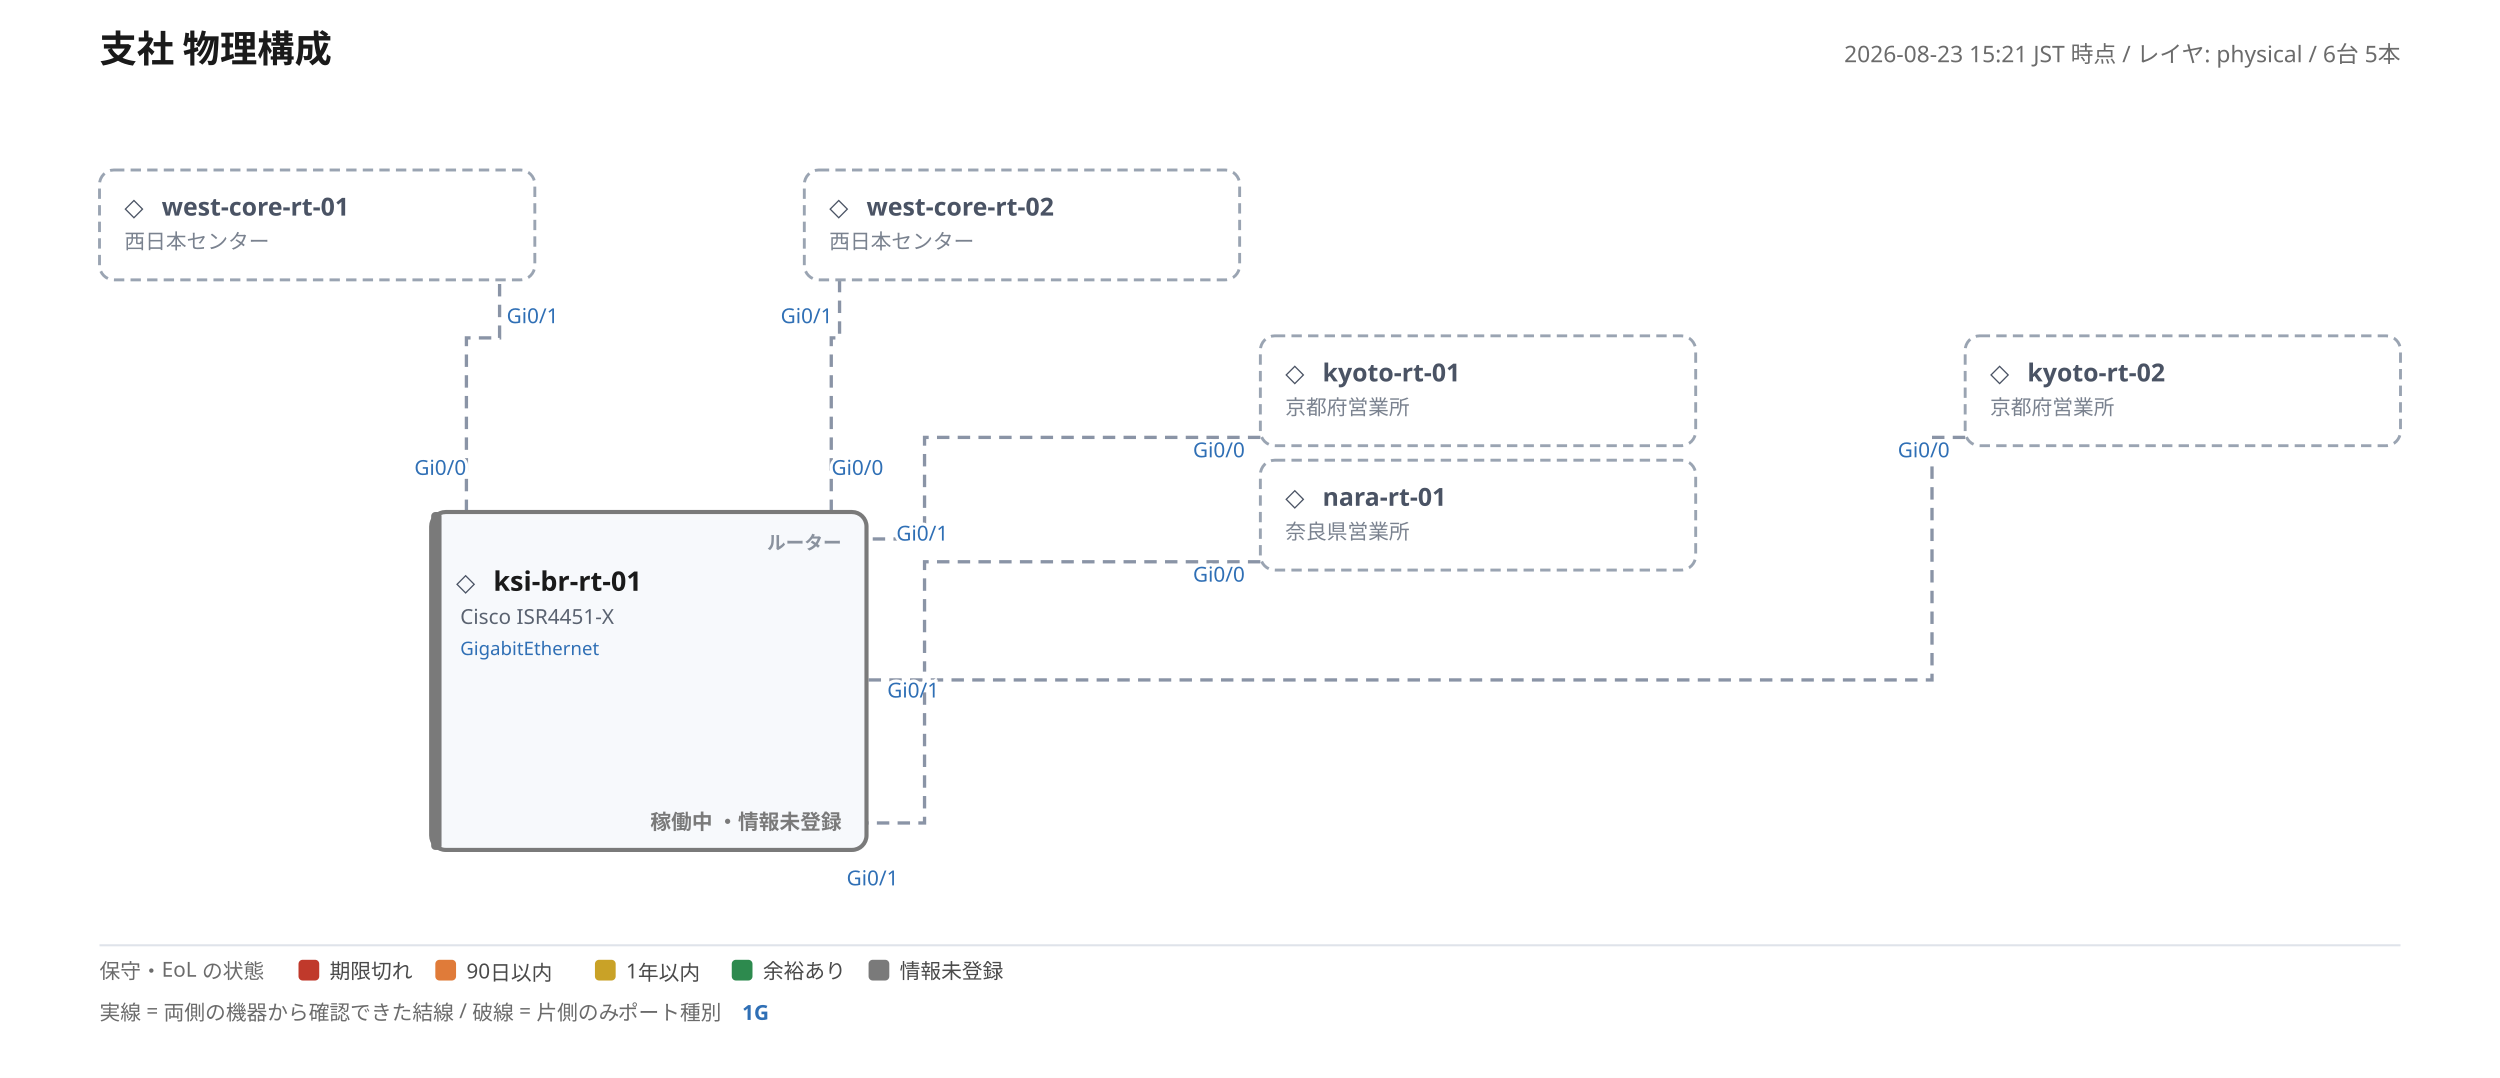
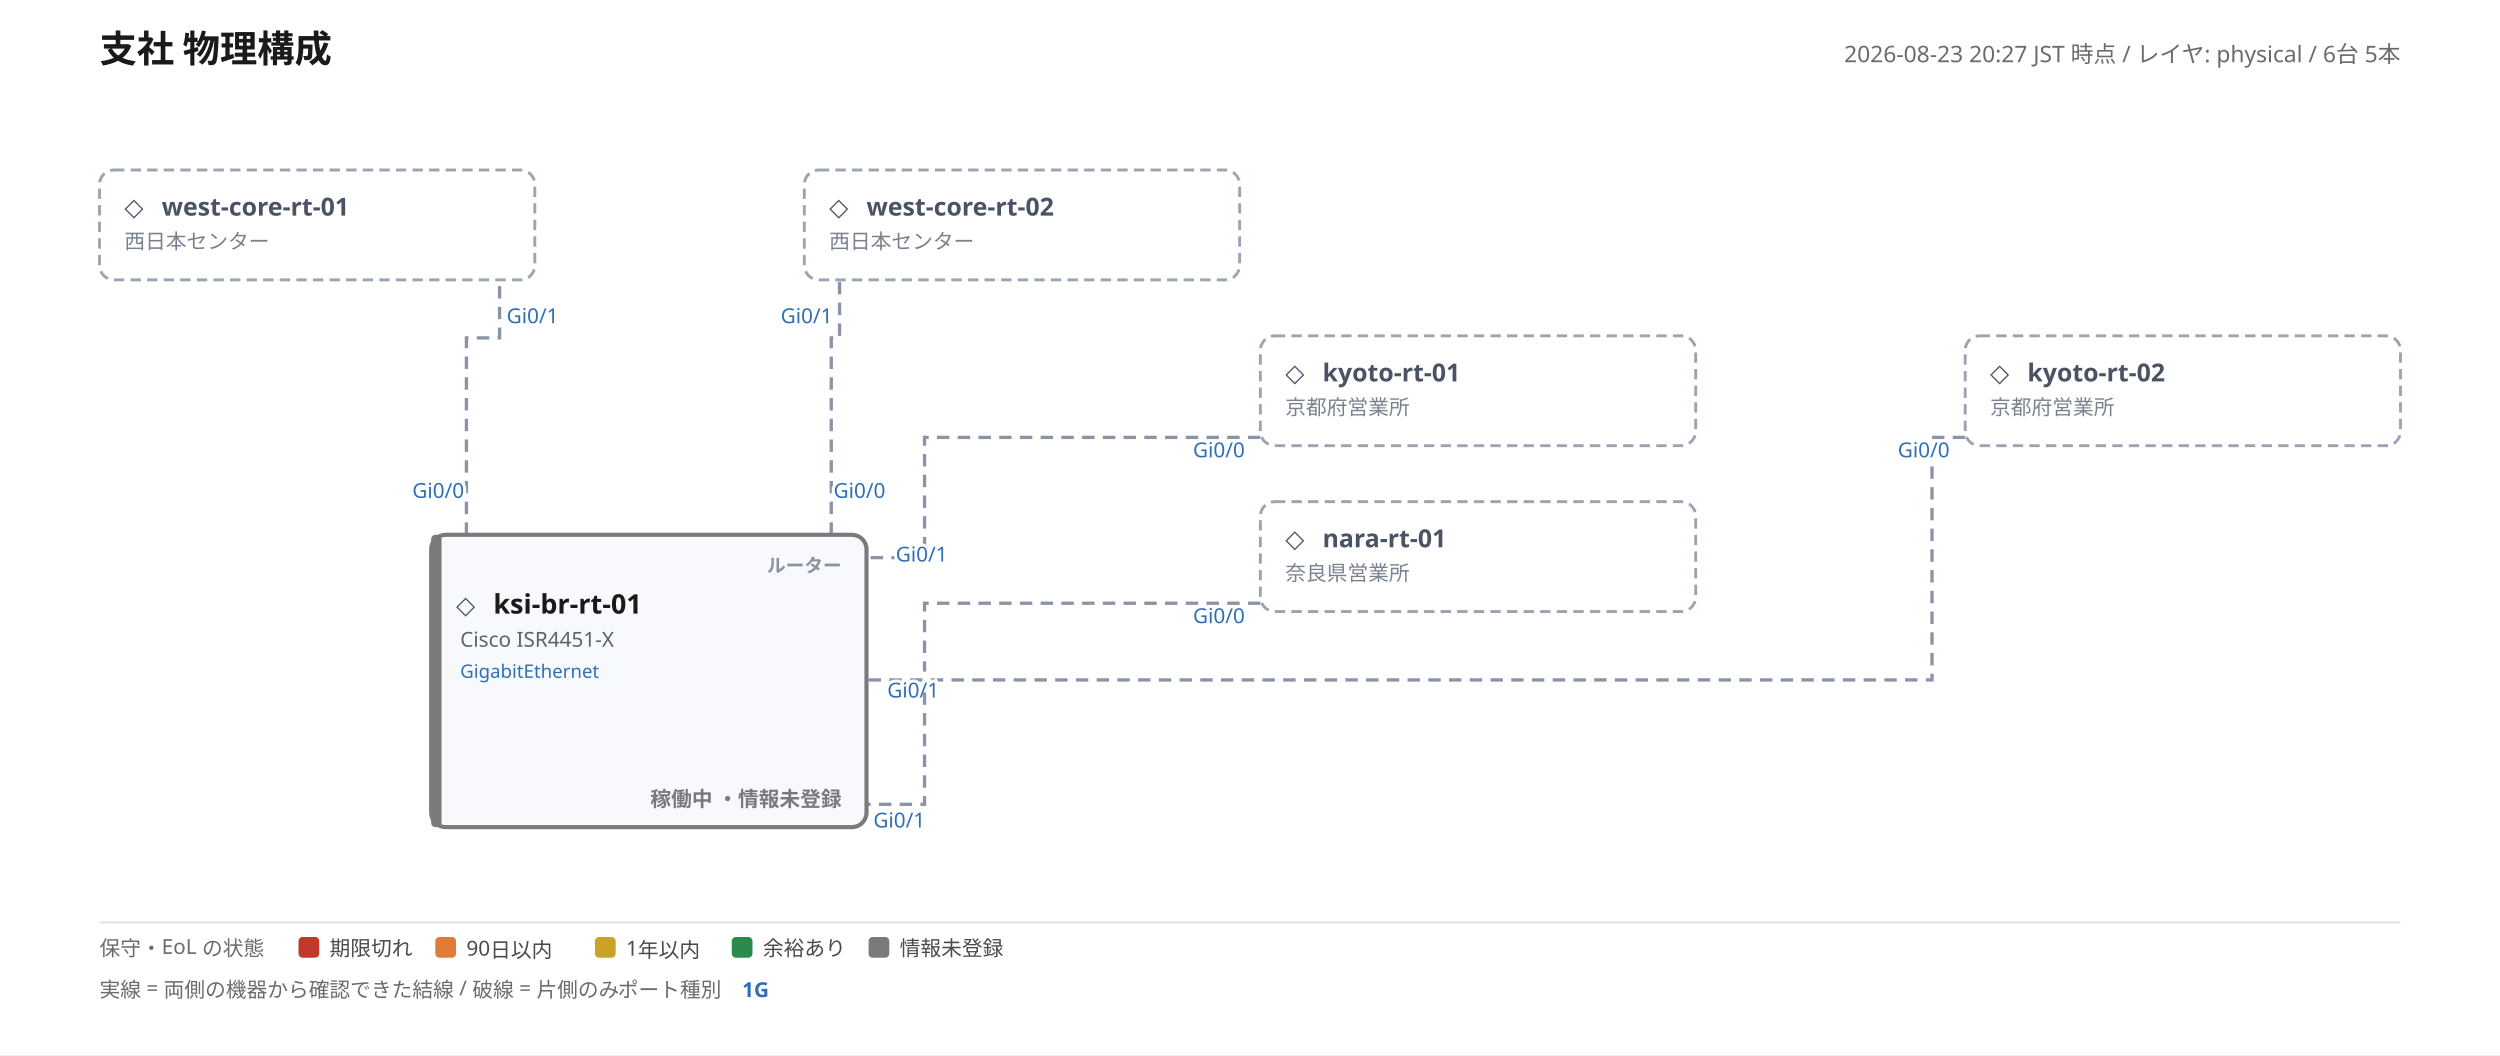
- <svg xmlns="http://www.w3.org/2000/svg" width="1206" height="520" viewBox="0 0 1206 520" font-family="'Yu Gothic', 'Hiragino Kaku Gothic ProN', Meiryo, 'Noto Sans JP', sans-serif">
+ <svg xmlns="http://www.w3.org/2000/svg" width="1206" height="509" viewBox="0 0 1206 509" font-family="'Yu Gothic', 'Hiragino Kaku Gothic ProN', Meiryo, 'Noto Sans JP', sans-serif">
  <rect width="100%" height="100%" fill="#ffffff" />
  <text x="48" y="30" font-size="18" font-weight="700" fill="#1a1a1a">支社 物理構成</text>
-   <text x="1158" y="30" font-size="11" fill="#6b6b6b" text-anchor="end">2026-08-23 15:21 JST 時点 / レイヤ: physical / 6台 5本</text>
-   <polyline points="225,247 225,163 241,163 241,135" fill="none" stroke="#8a94a6" stroke-width="1.6" stroke-dasharray="6 4" />
-   <text class="port-label" x="224.9" y="229.1" font-size="10" fill="#2f6fb5" text-anchor="end" paint-order="stroke" stroke="#ffffff" stroke-width="3">Gi0/0</text>
+   <text x="1158" y="30" font-size="11" fill="#6b6b6b" text-anchor="end">2026-08-23 20:27 JST 時点 / レイヤ: physical / 6台 5本</text>
+   <polyline points="225,258 225,163 241,163 241,135" fill="none" stroke="#8a94a6" stroke-width="1.6" stroke-dasharray="6 4" />
+   <text class="port-label" x="223.9" y="240.2" font-size="10" fill="#2f6fb5" text-anchor="end" paint-order="stroke" stroke="#ffffff" stroke-width="3">Gi0/0</text>
  <text class="port-label" x="244.4" y="155.9" font-size="10" fill="#2f6fb5" text-anchor="start" paint-order="stroke" stroke="#ffffff" stroke-width="3">Gi0/1</text>
-   <polyline points="401,247 401,163 405,163 405,135" fill="none" stroke="#8a94a6" stroke-width="1.6" stroke-dasharray="6 4" />
-   <text class="port-label" x="401.1" y="229.1" font-size="10" fill="#2f6fb5" text-anchor="start" paint-order="stroke" stroke="#ffffff" stroke-width="3">Gi0/0</text>
+   <polyline points="401,258 401,163 405,163 405,135" fill="none" stroke="#8a94a6" stroke-width="1.6" stroke-dasharray="6 4" />
+   <text class="port-label" x="402.1" y="240.2" font-size="10" fill="#2f6fb5" text-anchor="start" paint-order="stroke" stroke="#ffffff" stroke-width="3">Gi0/0</text>
  <text class="port-label" x="401.6" y="155.9" font-size="10" fill="#2f6fb5" text-anchor="end" paint-order="stroke" stroke="#ffffff" stroke-width="3">Gi0/1</text>
-   <polyline points="608,211 446,211 446,260 418,260" fill="none" stroke="#8a94a6" stroke-width="1.6" stroke-dasharray="6 4" />
+   <polyline points="608,211 446,211 446,269 418,269" fill="none" stroke="#8a94a6" stroke-width="1.6" stroke-dasharray="6 4" />
  <text class="port-label" x="600.5" y="220.6" font-size="10" fill="#2f6fb5" text-anchor="end" paint-order="stroke" stroke="#ffffff" stroke-width="3">Gi0/0</text>
-   <text class="port-label" x="432.4" y="260.8" font-size="10" fill="#2f6fb5" text-anchor="start" paint-order="stroke" stroke="#ffffff" stroke-width="3">Gi0/1</text>
+   <text class="port-label" x="432.1" y="270.9" font-size="10" fill="#2f6fb5" text-anchor="start" paint-order="stroke" stroke="#ffffff" stroke-width="3">Gi0/1</text>
  <polyline points="948,211 932,211 932,328 418,328" fill="none" stroke="#8a94a6" stroke-width="1.6" stroke-dasharray="6 4" />
  <text class="port-label" x="940.5" y="220.6" font-size="10" fill="#2f6fb5" text-anchor="end" paint-order="stroke" stroke="#ffffff" stroke-width="3">Gi0/0</text>
  <text class="port-label" x="428.0" y="336.5" font-size="10" fill="#2f6fb5" text-anchor="start" paint-order="stroke" stroke="#ffffff" stroke-width="3">Gi0/1</text>
-   <polyline points="608,271 446,271 446,324" fill="none" stroke="#8a94a6" stroke-width="1.6" stroke-dasharray="6 4" />
-   <polyline points="446,334 446,397 418,397" fill="none" stroke="#8a94a6" stroke-width="1.6" stroke-dasharray="6 4" />
-   <text class="port-label" x="600.5" y="280.6" font-size="10" fill="#2f6fb5" text-anchor="end" paint-order="stroke" stroke="#ffffff" stroke-width="3">Gi0/0</text>
-   <text class="port-label" x="408.4" y="427.1" font-size="10" fill="#2f6fb5" text-anchor="start" paint-order="stroke" stroke="#ffffff" stroke-width="3">Gi0/1</text>
+   <polyline points="608,291 446,291 446,324" fill="none" stroke="#8a94a6" stroke-width="1.6" stroke-dasharray="6 4" />
+   <polyline points="446,334 446,388 418,388" fill="none" stroke="#8a94a6" stroke-width="1.6" stroke-dasharray="6 4" />
+   <text class="port-label" x="600.5" y="300.6" font-size="10" fill="#2f6fb5" text-anchor="end" paint-order="stroke" stroke="#ffffff" stroke-width="3">Gi0/0</text>
+   <text class="port-label" x="421.3" y="399.2" font-size="10" fill="#2f6fb5" text-anchor="start" paint-order="stroke" stroke="#ffffff" stroke-width="3">Gi0/1</text>
  <g>
    <rect x="48" y="82" width="210" height="53" rx="7" fill="none" stroke="#9aa4b2" stroke-width="1.4" stroke-dasharray="5 3" />
    <text x="60" y="104" font-size="12" fill="#4a5364">◇</text>
    <text x="78" y="104" font-size="12" font-weight="700" fill="#4a5364">west-core-rt-01</text>
    <text x="60" y="120" font-size="10" fill="#7a828f">西日本センター</text>
  </g>
  <g>
    <rect x="388" y="82" width="210" height="53" rx="7" fill="none" stroke="#9aa4b2" stroke-width="1.4" stroke-dasharray="5 3" />
    <text x="400" y="104" font-size="12" fill="#4a5364">◇</text>
    <text x="418" y="104" font-size="12" font-weight="700" fill="#4a5364">west-core-rt-02</text>
    <text x="400" y="120" font-size="10" fill="#7a828f">西日本センター</text>
  </g>
  <g>
-     <rect x="208" y="247" width="210" height="163" rx="7" fill="#f7f9fc" stroke="#7a7a7a" stroke-width="2" />
-     <rect x="208" y="247" width="5" height="163" rx="2" fill="#7a7a7a" />
-     <text x="406" y="265" font-size="9" font-weight="700" fill="#8a929e" text-anchor="end">ルーター</text>
-     <text x="220" y="285" font-size="12" fill="#4a5364">◇</text>
-     <text x="238" y="285" font-size="13" font-weight="700" fill="#1a1a1a">ksi-br-rt-01</text>
-     <text x="222" y="301" font-size="10" fill="#5a6270">Cisco ISR4451-X</text>
-     <text x="222" y="316" font-size="9">
+     <rect x="208" y="258" width="210" height="141" rx="7" fill="#f7f9fc" stroke="#7a7a7a" stroke-width="2" />
+     <rect x="208" y="258" width="5" height="141" rx="2" fill="#7a7a7a" />
+     <text x="406" y="276" font-size="9" font-weight="700" fill="#8a929e" text-anchor="end">ルーター</text>
+     <text x="220" y="296" font-size="12" fill="#4a5364">◇</text>
+     <text x="238" y="296" font-size="13" font-weight="700" fill="#1a1a1a">ksi-br-rt-01</text>
+     <text x="222" y="312" font-size="10" fill="#5a6270">Cisco ISR4451-X</text>
+     <text x="222" y="327" font-size="9">
      <tspan fill="#2f6fb5">GigabitEthernet</tspan>
    </text>
-     <text x="406" y="400" font-size="10" font-weight="600" fill="#7a7a7a" text-anchor="end">稼働中 ・情報未登録</text>
+     <text x="406" y="389" font-size="10" font-weight="600" fill="#7a7a7a" text-anchor="end">稼働中 ・情報未登録</text>
  </g>
  <g>
    <rect x="608" y="162" width="210" height="53" rx="7" fill="none" stroke="#9aa4b2" stroke-width="1.4" stroke-dasharray="5 3" />
    <text x="620" y="184" font-size="12" fill="#4a5364">◇</text>
    <text x="638" y="184" font-size="12" font-weight="700" fill="#4a5364">kyoto-rt-01</text>
    <text x="620" y="200" font-size="10" fill="#7a828f">京都府営業所</text>
  </g>
  <g>
    <rect x="948" y="162" width="210" height="53" rx="7" fill="none" stroke="#9aa4b2" stroke-width="1.4" stroke-dasharray="5 3" />
    <text x="960" y="184" font-size="12" fill="#4a5364">◇</text>
    <text x="978" y="184" font-size="12" font-weight="700" fill="#4a5364">kyoto-rt-02</text>
    <text x="960" y="200" font-size="10" fill="#7a828f">京都府営業所</text>
  </g>
  <g>
-     <rect x="608" y="222" width="210" height="53" rx="7" fill="none" stroke="#9aa4b2" stroke-width="1.4" stroke-dasharray="5 3" />
-     <text x="620" y="244" font-size="12" fill="#4a5364">◇</text>
-     <text x="638" y="244" font-size="12" font-weight="700" fill="#4a5364">nara-rt-01</text>
-     <text x="620" y="260" font-size="10" fill="#7a828f">奈良県営業所</text>
+     <rect x="608" y="242" width="210" height="53" rx="7" fill="none" stroke="#9aa4b2" stroke-width="1.4" stroke-dasharray="5 3" />
+     <text x="620" y="264" font-size="12" fill="#4a5364">◇</text>
+     <text x="638" y="264" font-size="12" font-weight="700" fill="#4a5364">nara-rt-01</text>
+     <text x="620" y="280" font-size="10" fill="#7a828f">奈良県営業所</text>
  </g>
-   <line x1="48" y1="456" x2="1158" y2="456" stroke="#dfe3ea" stroke-width="1" />
-   <text x="48" y="472" font-size="10" fill="#6b6b6b">保守・EoL の状態</text>
-   <rect x="144" y="463" width="10" height="10" rx="2" fill="#c0392b" />
-   <text x="159" y="472" font-size="10" fill="#4a4a4a">期限切れ</text>
-   <rect x="210" y="463" width="10" height="10" rx="2" fill="#e07b39" />
-   <text x="225" y="472" font-size="10" fill="#4a4a4a">90日以内</text>
-   <rect x="287" y="463" width="10" height="10" rx="2" fill="#c9a227" />
-   <text x="302" y="472" font-size="10" fill="#4a4a4a">1年以内</text>
-   <rect x="353" y="463" width="10" height="10" rx="2" fill="#2d8a4e" />
-   <text x="368" y="472" font-size="10" fill="#4a4a4a">余裕あり</text>
-   <rect x="419" y="463" width="10" height="10" rx="2" fill="#7a7a7a" />
-   <text x="434" y="472" font-size="10" fill="#4a4a4a">情報未登録</text>
-   <text x="48" y="492" font-size="10" fill="#6b6b6b">実線 = 両側の機器から確認できた結線 / 破線 = 片側のみ</text>
-   <text x="298" y="492" font-size="10" fill="#6b6b6b">ポート種別</text>
-   <text x="358" y="492" font-size="10" fill="#2f6fb5" font-weight="700">1G</text>
+   <line x1="48" y1="445" x2="1158" y2="445" stroke="#dfe3ea" stroke-width="1" />
+   <text x="48" y="461" font-size="10" fill="#6b6b6b">保守・EoL の状態</text>
+   <rect x="144" y="452" width="10" height="10" rx="2" fill="#c0392b" />
+   <text x="159" y="461" font-size="10" fill="#4a4a4a">期限切れ</text>
+   <rect x="210" y="452" width="10" height="10" rx="2" fill="#e07b39" />
+   <text x="225" y="461" font-size="10" fill="#4a4a4a">90日以内</text>
+   <rect x="287" y="452" width="10" height="10" rx="2" fill="#c9a227" />
+   <text x="302" y="461" font-size="10" fill="#4a4a4a">1年以内</text>
+   <rect x="353" y="452" width="10" height="10" rx="2" fill="#2d8a4e" />
+   <text x="368" y="461" font-size="10" fill="#4a4a4a">余裕あり</text>
+   <rect x="419" y="452" width="10" height="10" rx="2" fill="#7a7a7a" />
+   <text x="434" y="461" font-size="10" fill="#4a4a4a">情報未登録</text>
+   <text x="48" y="481" font-size="10" fill="#6b6b6b">実線 = 両側の機器から確認できた結線 / 破線 = 片側のみ</text>
+   <text x="298" y="481" font-size="10" fill="#6b6b6b">ポート種別</text>
+   <text x="358" y="481" font-size="10" fill="#2f6fb5" font-weight="700">1G</text>
</svg>
